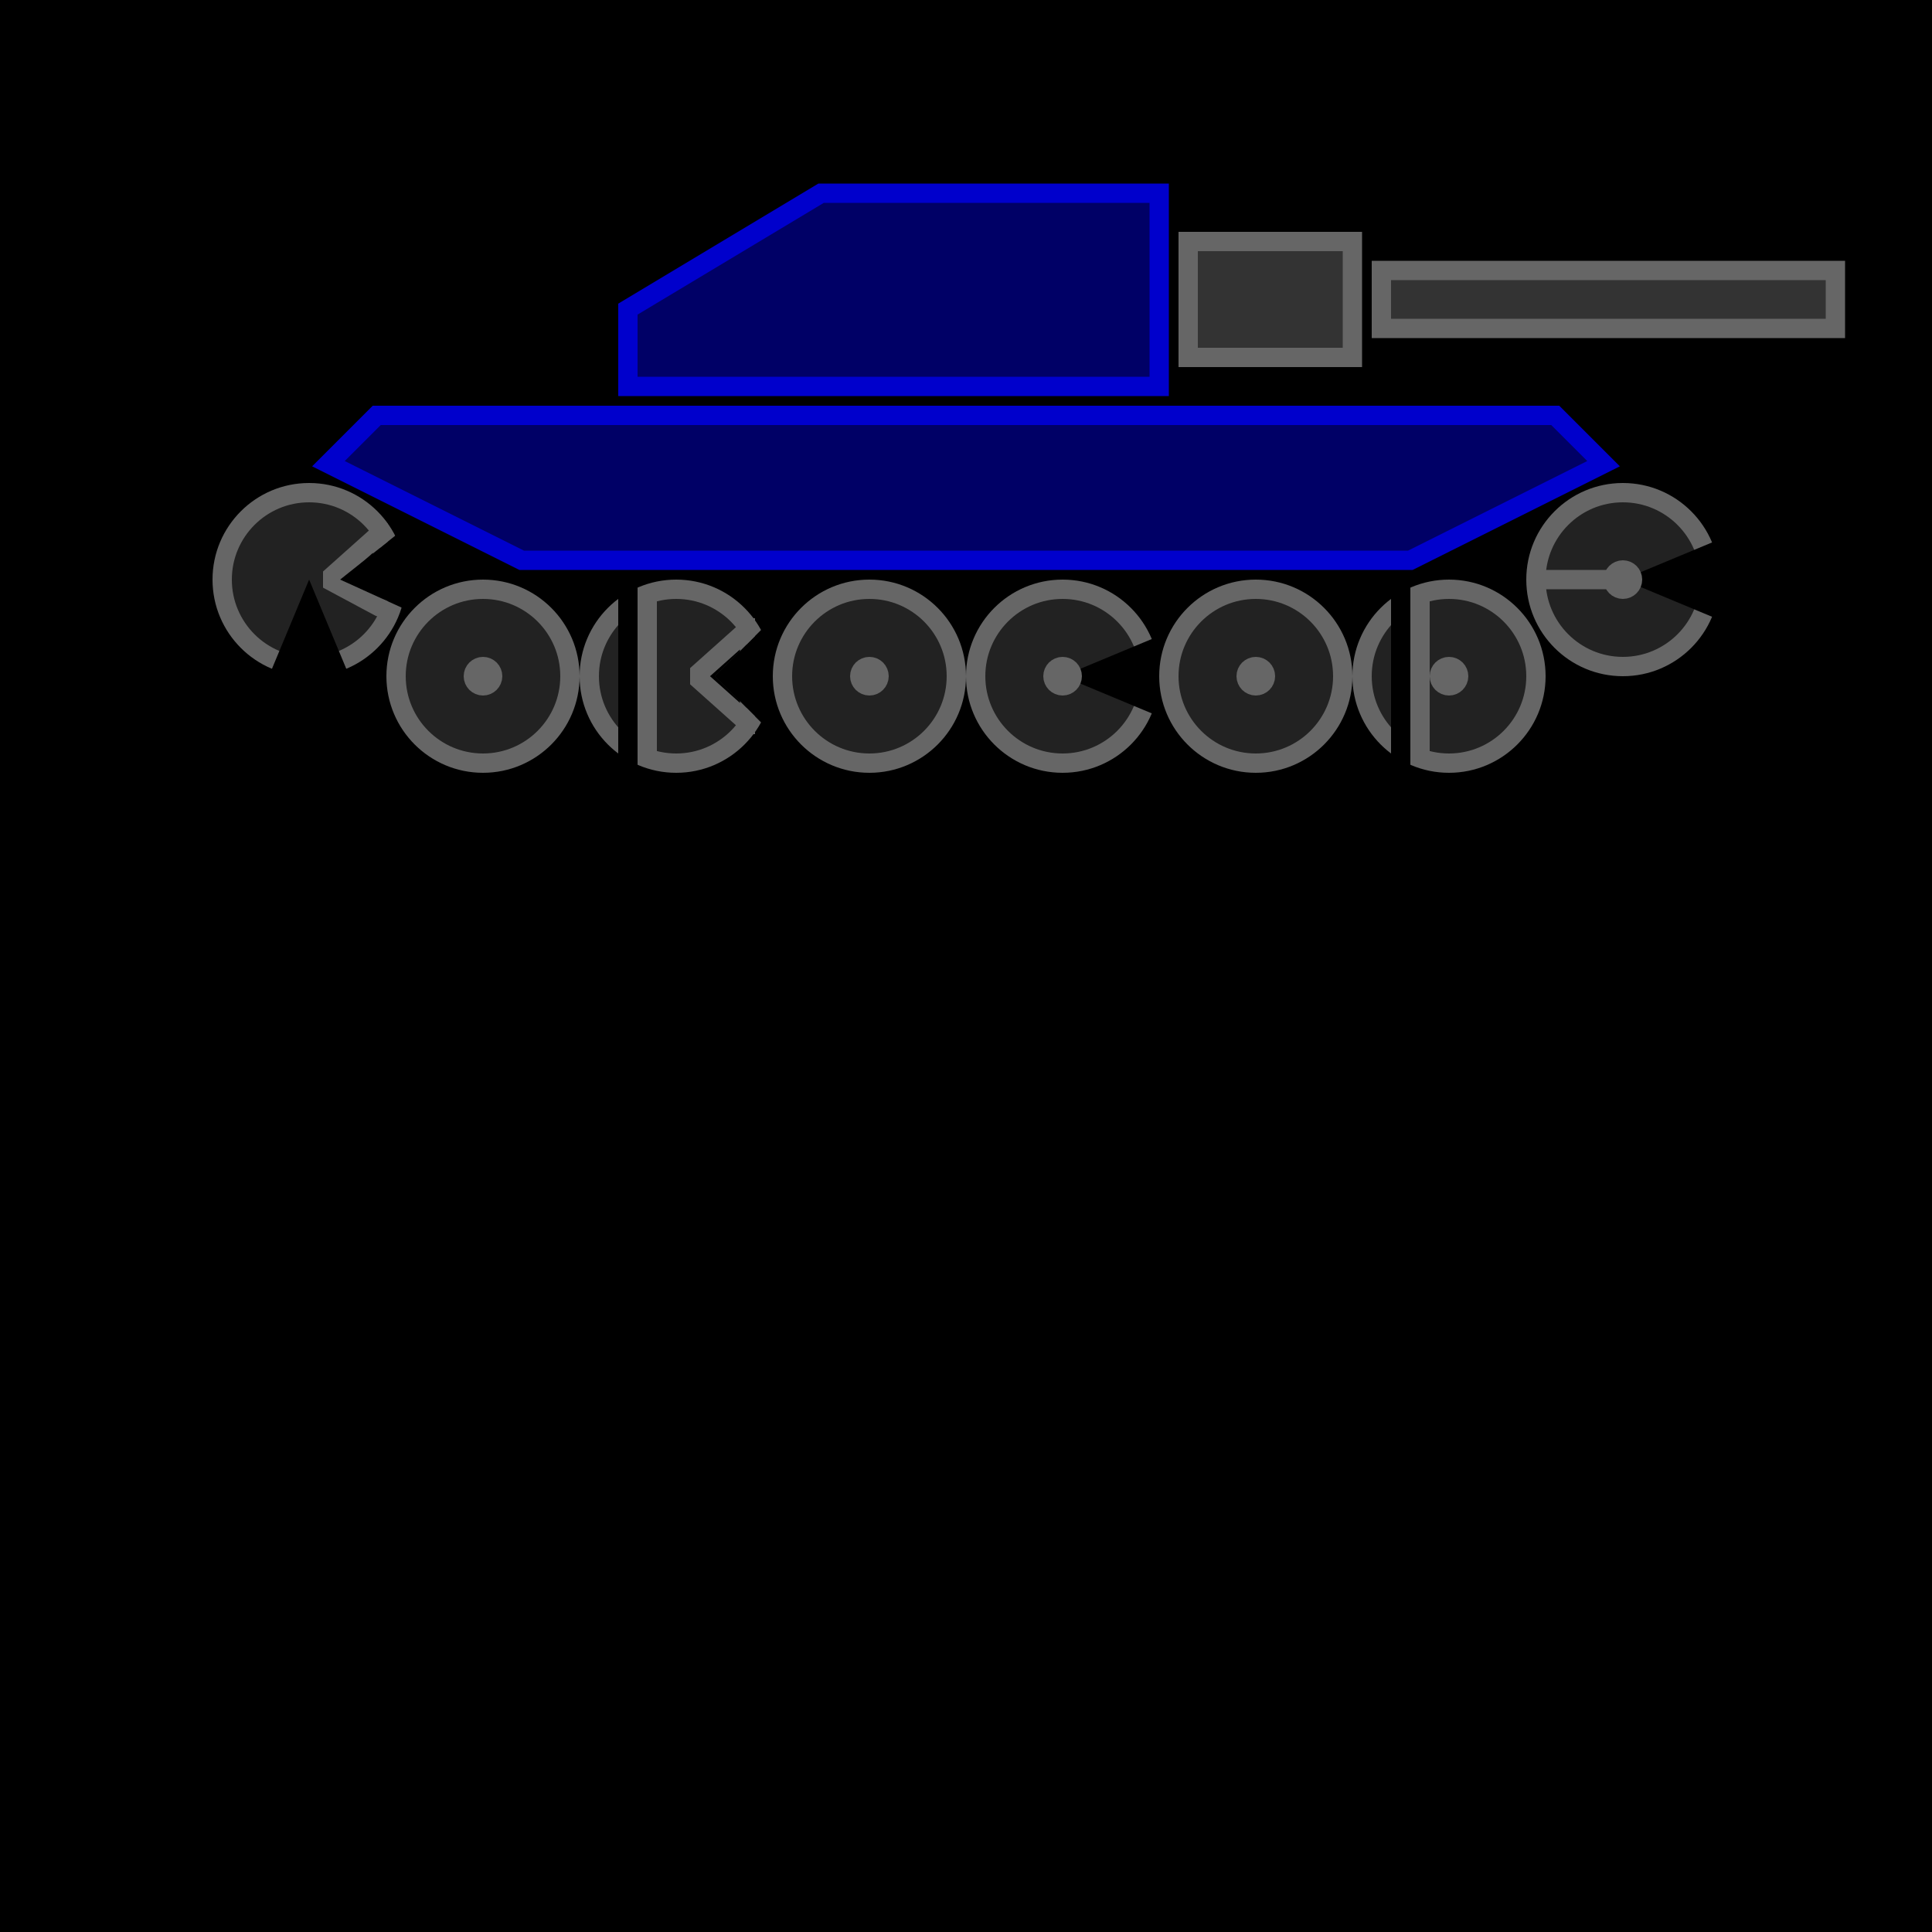
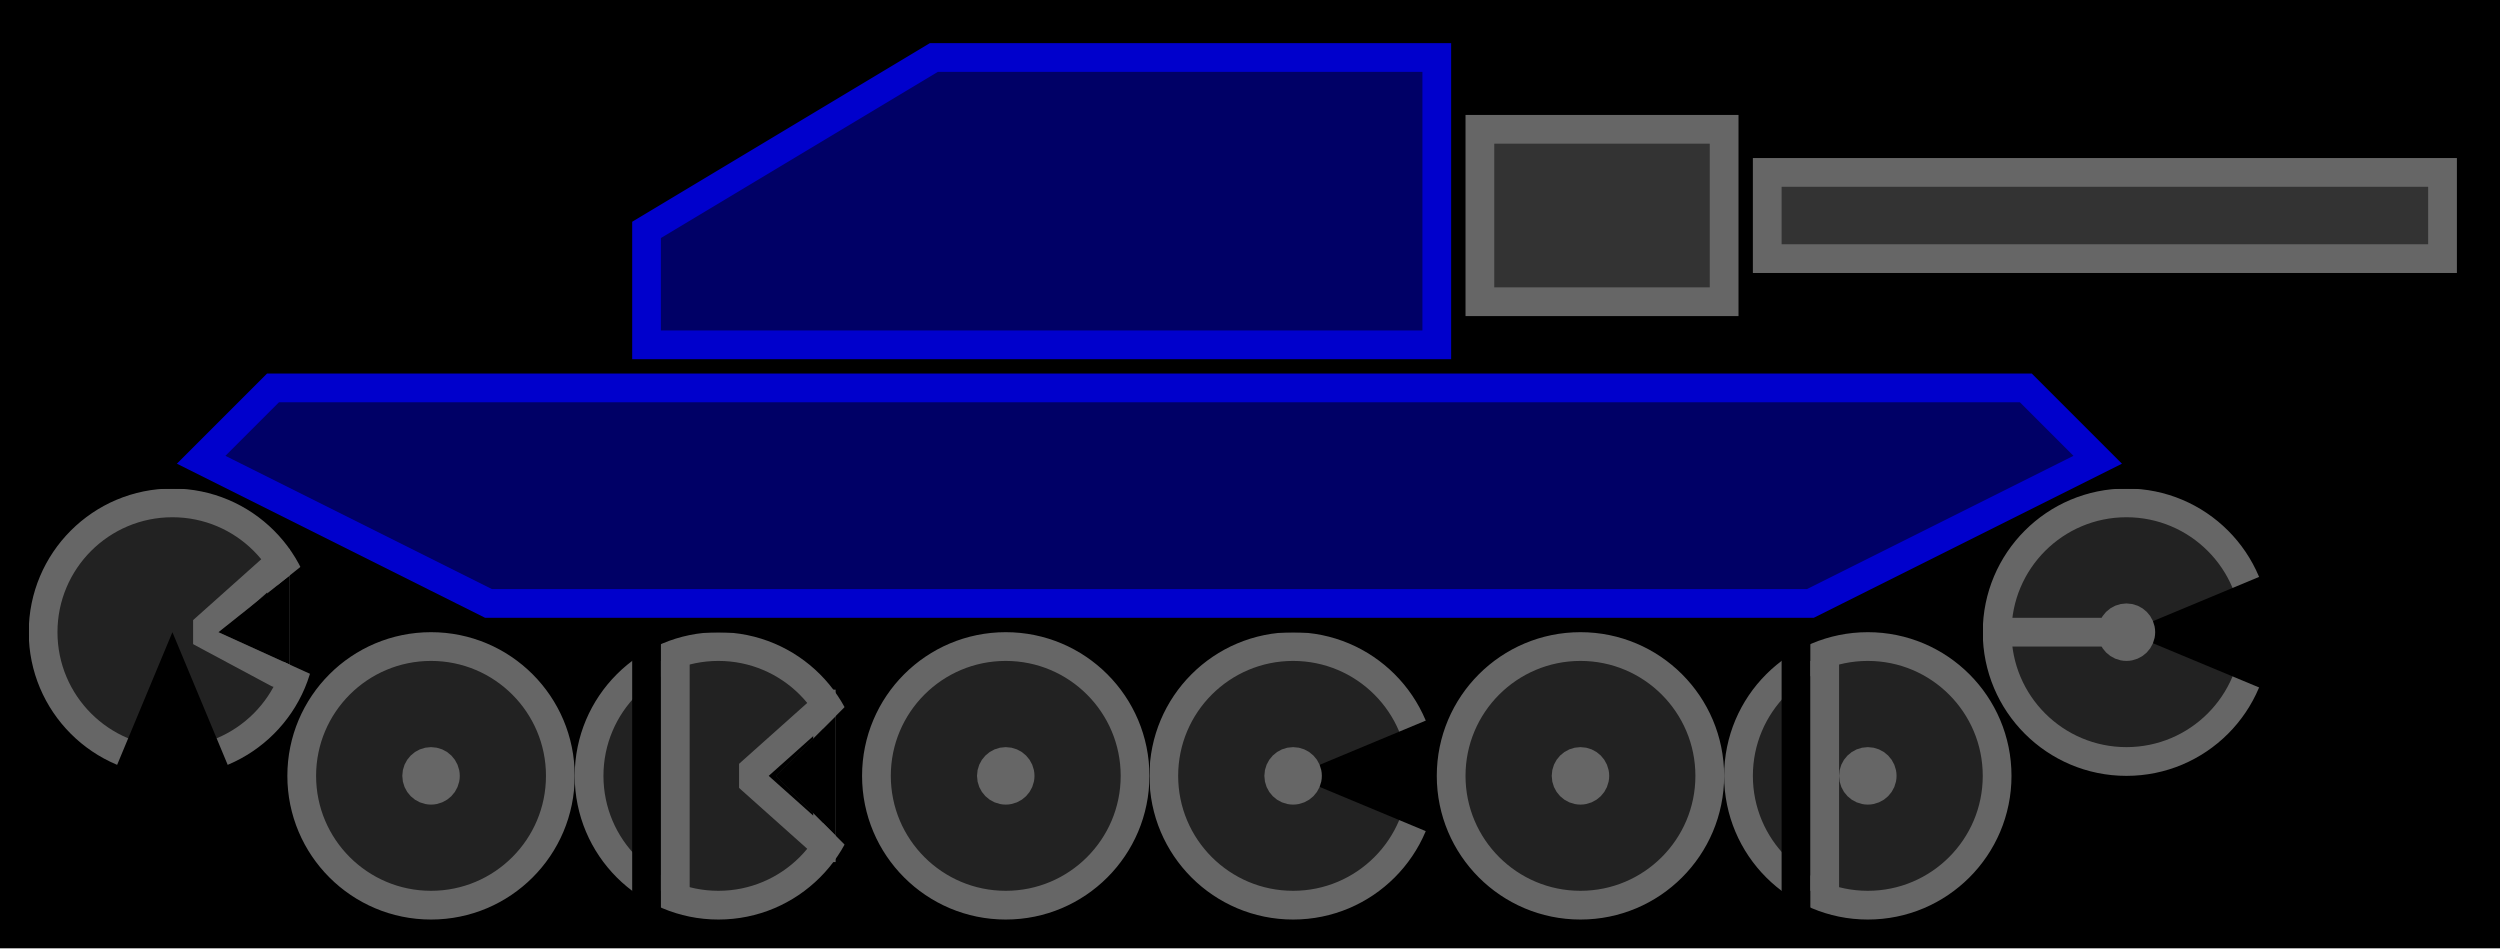
- <svg xmlns="http://www.w3.org/2000/svg" xmlns:xlink="http://www.w3.org/1999/xlink" version="1.1" width="1000" height="1000">
+ <svg xmlns="http://www.w3.org/2000/svg" xmlns:xlink="http://www.w3.org/1999/xlink" version="1.1" width="870" height="330">
  <rect x="0" y="0" width="100%" height="100%" fill="black" />
  <g>
-     <use transform="translate(110, 250)" xlink:href="#letter-r" />
-     <use transform="translate(200, 300)" xlink:href="#letter-o" />
-     <use transform="translate(300, 300)" xlink:href="#letter-b" />
-     <use transform="translate(400, 300)" xlink:href="#letter-o" />
-     <use transform="translate(500, 300)" xlink:href="#letter-c" />
-     <use transform="translate(600, 300)" xlink:href="#letter-o" />
-     <use transform="translate(700, 300)" xlink:href="#letter-d" />
-     <use transform="translate(790, 250)" xlink:href="#letter-e" />
-     <polygon fill="#006" stroke-width="10" stroke="#00C" points="195,215 170,240 270,290 730,290 830,240 805,215" />
-     <polygon fill="#006" stroke-width="10" stroke="#00C" points="325,200 325,160 425,100 600,100 600,200" />
-     <polygon fill="#333" stroke-width="10" stroke="#666" points="615,185 615,125 700,125 700,185" />
-     <polygon fill="#333" stroke-width="10" stroke="#666" points="715,170 715,140 950,140 950,170" />
+     <polygon fill="#006" stroke-width="10" stroke="#00C" points="225,120 225,80 325,20 500,20 500,120" />
+     <polygon fill="#333" stroke-width="10" stroke="#666" points="515,105 515,45 600,45 600,105" />
+     <polygon fill="#333" stroke-width="10" stroke="#666" points="615,90 615,60 850,60 850,90" />
+     <polygon fill="#006" stroke-width="10" stroke="#00C" points="95,135 70,160 170,210 630,210 730,160 705,135" />
+     <use transform="translate(10, 170)" xlink:href="#letter-r" />
+     <use transform="translate(100, 220)" xlink:href="#letter-o" />
+     <use transform="translate(200, 220)" xlink:href="#letter-b" />
+     <use transform="translate(300, 220)" xlink:href="#letter-o" />
+     <use transform="translate(400, 220)" xlink:href="#letter-c" />
+     <use transform="translate(500, 220)" xlink:href="#letter-o" />
+     <use transform="translate(600, 220)" xlink:href="#letter-d" />
+     <use transform="translate(690, 170)" xlink:href="#letter-e" />
  </g>
  <defs>
    <symbol id="letter-r">
      <circle cx="50" cy="50" r="45" stroke="#666" stroke-width="10" fill="#222" mask="url(#r_hole)" />
      <polygon stroke="#666" stroke-width="10" points="60,50 88,25 88,65" mask="url(#r_hole)" />
    </symbol>
    <mask id="r_hole">
      <rect width="100%" height="100%" fill="white" />
      <polygon points="66,50 110,15 110,70" />
      <polygon points="25,110 50,50, 75,110" />
    </mask>
    <symbol id="letter-o">
      <circle cx="50" cy="50" r="45" stroke="#666" stroke-width="10" fill="#222" />
      <circle cx="50" cy="50" r="5" stroke="#666" stroke-width="10" />
    </symbol>
    <symbol id="letter-b">
      <circle cx="50" cy="50" r="45" stroke="#666" stroke-width="10" fill="#222" mask="url(#b_hole)" />
      <polygon stroke="#666" stroke-width="10" points="60,50 88,25 88,75" mask="url(#b_hole)" />
      <rect x="20" y="0" width="10" height="100" />
      <rect x="30" y="10" width="10" height="80" fill="#666" />
    </symbol>
    <mask id="b_hole">
      <rect width="100%" height="100%" fill="white" />
      <polygon points="70,50 110,10 110,90" />
    </mask>
    <symbol id="letter-c">
      <circle cx="50" cy="50" r="45" stroke="#666" stroke-width="10" fill="#222" mask="url(#c_hole)" />
      <circle cx="50" cy="50" r="5" stroke="#666" stroke-width="10" />
    </symbol>
    <mask id="c_hole">
      <rect width="100%" height="100%" fill="white" />
      <polygon points="50,50 110,25 110,75" />
    </mask>
    <symbol id="letter-d">
      <circle cx="50" cy="50" r="45" stroke="#666" stroke-width="10" fill="#222" />
      <rect x="20" y="0" width="10" height="100" />
      <rect x="30" y="10" width="10" height="80" fill="#666" />
      <circle cx="50" cy="50" r="5" stroke="#666" stroke-width="10" />
    </symbol>
    <symbol id="letter-e">
      <circle cx="50" cy="50" r="45" stroke="#666" stroke-width="10" fill="#222" mask="url(#c_hole)" />
      <line x1="5" y1="50" x2="50" y2="50" stroke="#666" stroke-width="10" />
      <circle cx="50" cy="50" r="5" stroke="#666" stroke-width="10" />
    </symbol>
  </defs>
</svg>
